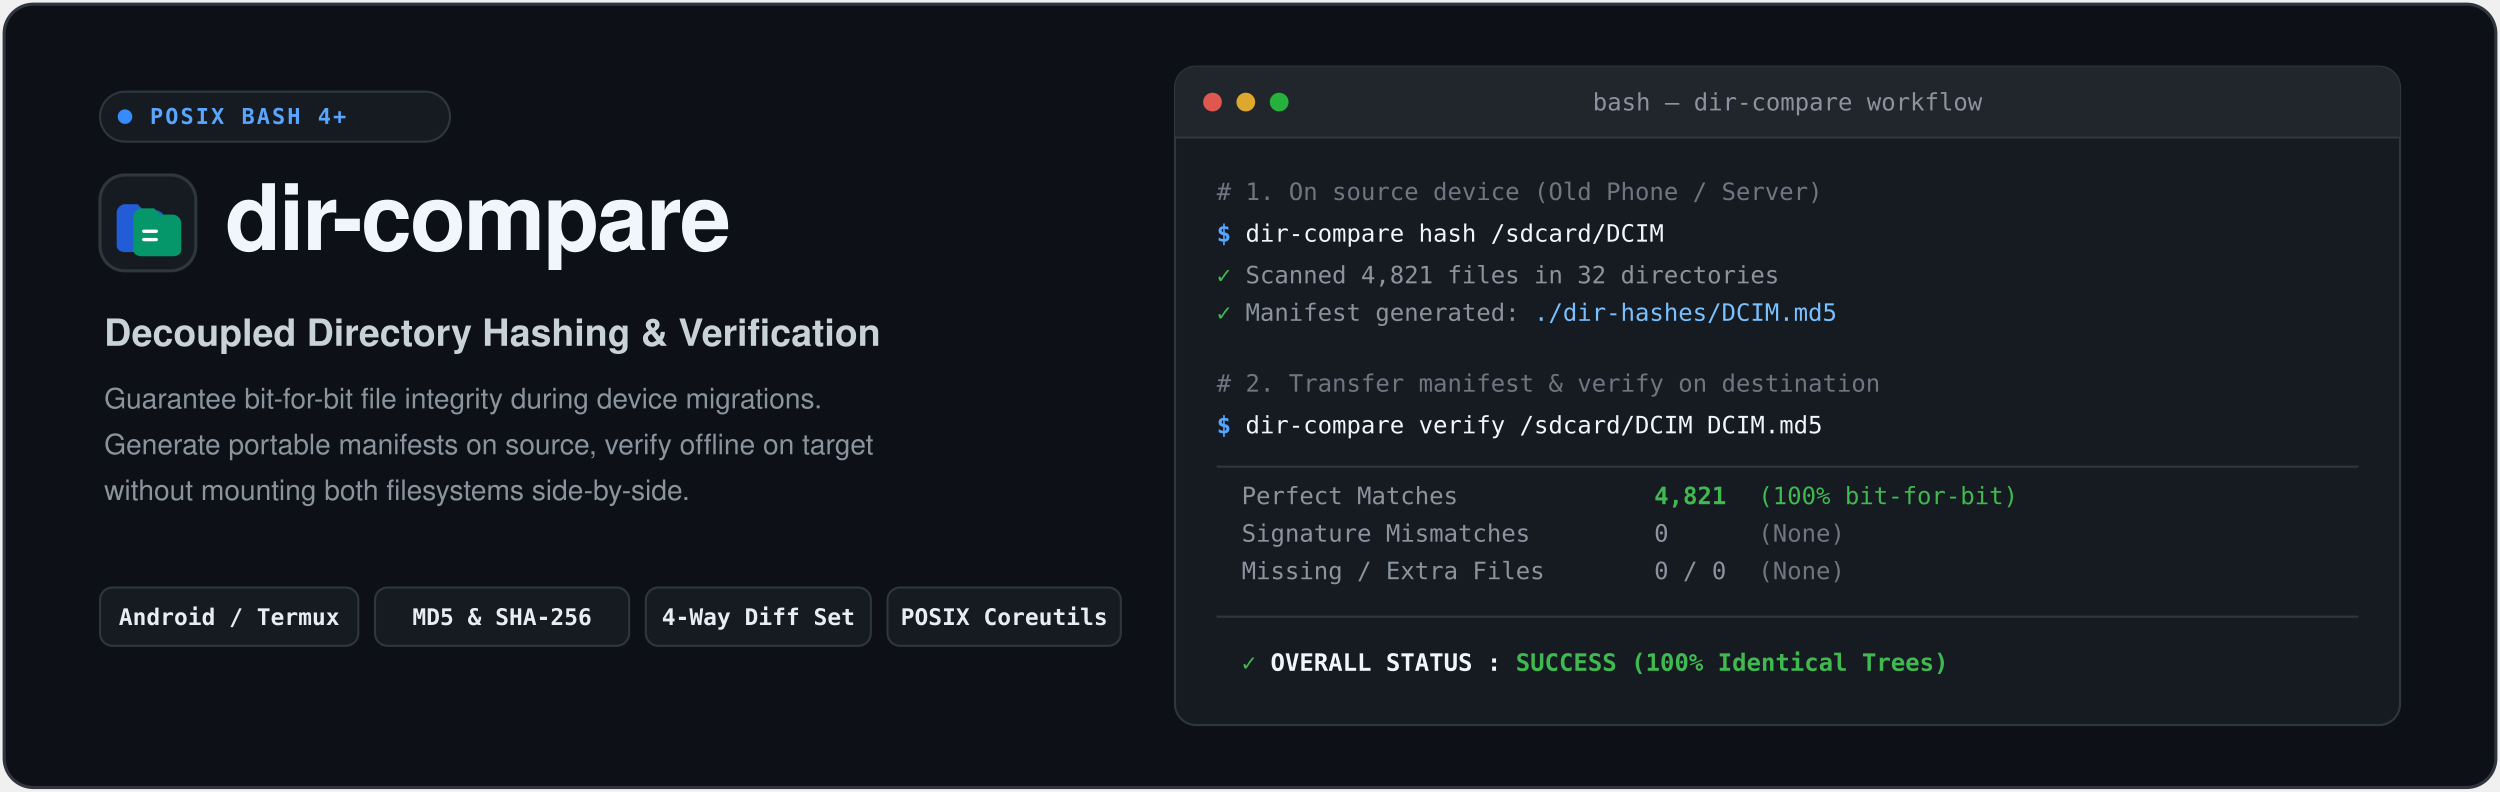
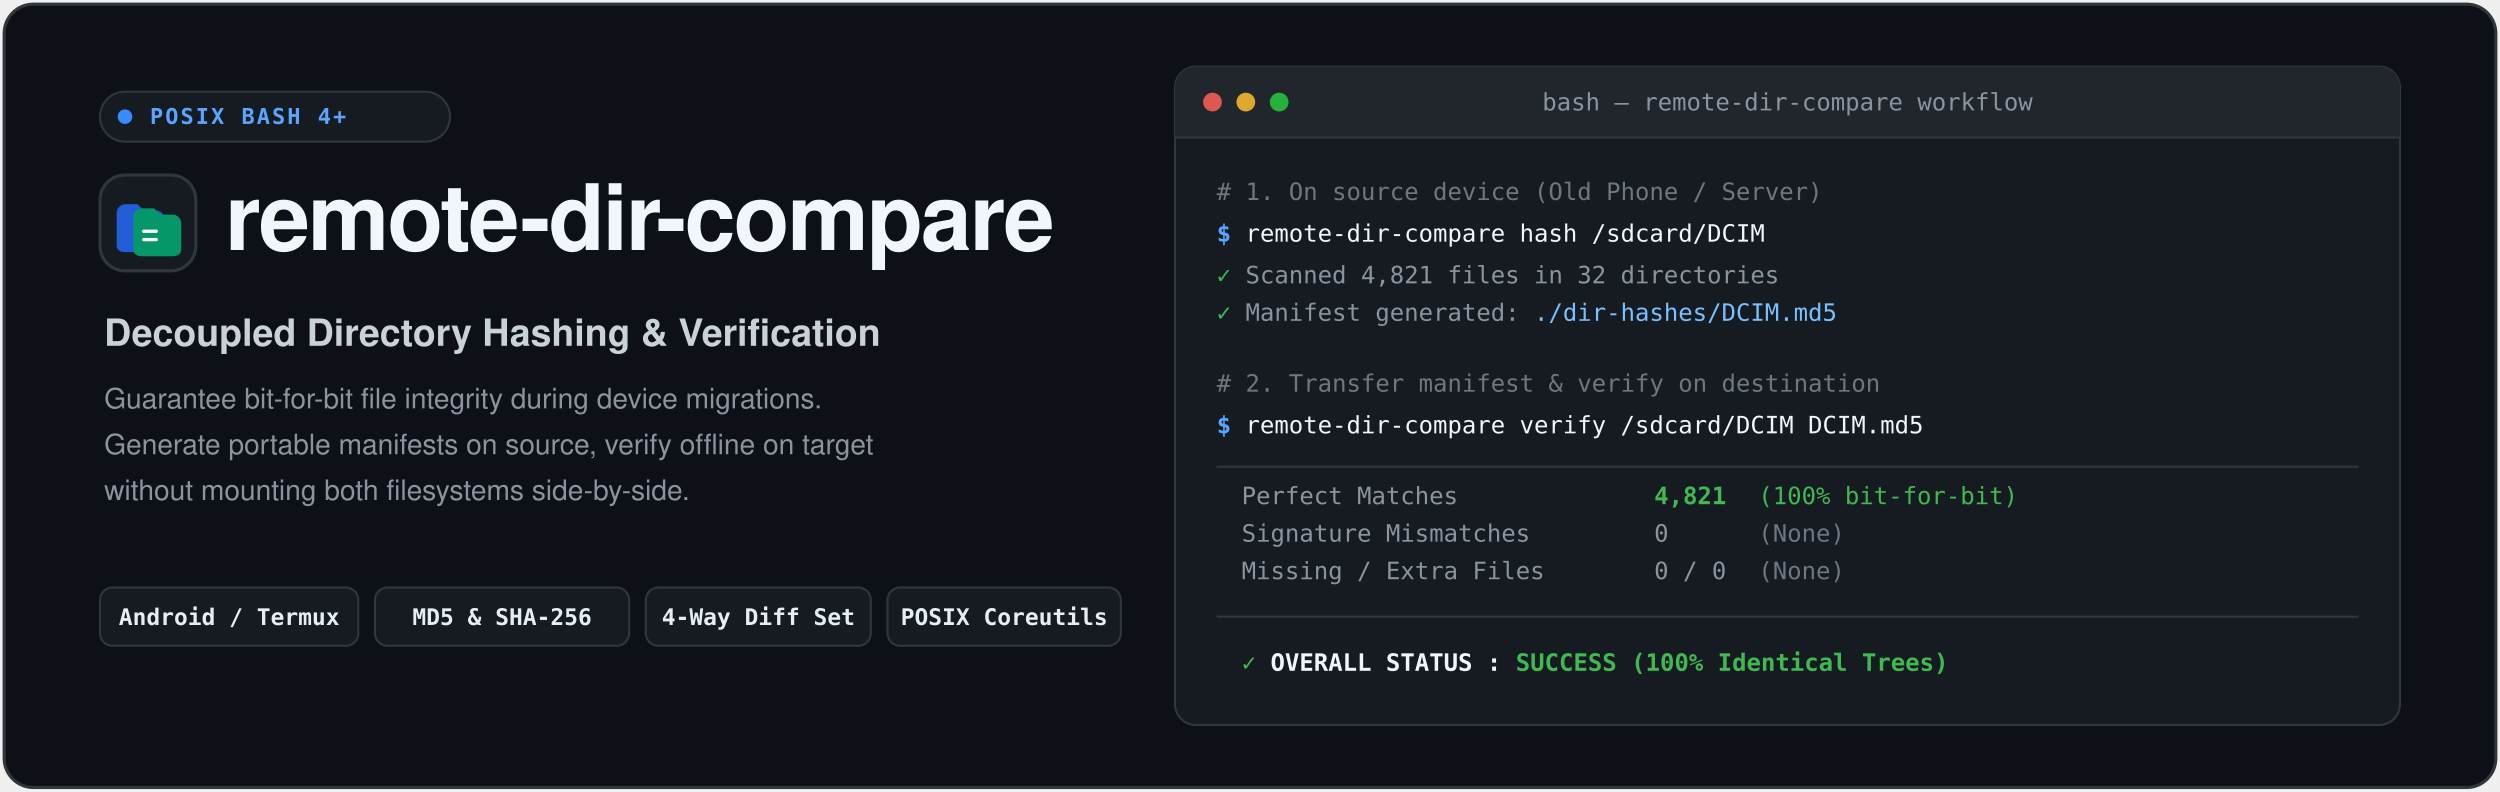
<svg xmlns="http://www.w3.org/2000/svg" viewBox="0 0 1200 380" width="100%" height="100%">
  <rect x="2" y="2" width="1196" height="376" rx="14" fill="#0d1117" stroke="#30363d" stroke-width="1.5" />
  <g transform="translate(48, 44)">
    <g transform="translate(0, 0)">
      <rect x="0" y="0" width="168" height="24" rx="12" fill="#161b22" stroke="#30363d" stroke-width="1" />
      <circle cx="12" cy="12" r="3.5" fill="#388bfd" />
      <text x="24" y="15.5" font-family="ui-monospace, SFMono-Regular, Menlo, Monaco, Consolas, monospace" font-size="10.5" font-weight="700" fill="#58a6ff" letter-spacing="1">POSIX BASH 4+</text>
    </g>
    <g transform="translate(0, 36)">
      <g transform="translate(0, 4)">
        <rect x="0" y="0" width="46" height="46" rx="12" fill="#161b22" stroke="#30363d" stroke-width="1.5" />
        <path d="M 8 18 C 8 16 10 14 12 14 L 18 14 L 21 17 L 27 17 C 29 17 31 19 31 21 L 31 34 C 31 36 29 37 27 37 L 12 37 C 10 37 8 36 8 34 Z" fill="#2563eb" opacity="0.9" />
        <path d="M 16 20 C 16 18 18 16 20 16 L 26 16 L 29 19 L 35 19 C 37 19 39 21 39 23 L 39 36 C 39 38 37 39 35 39 L 20 39 C 18 39 16 38 16 36 Z" fill="#059669" />
        <line x1="21" y1="27" x2="27" y2="27" stroke="#ffffff" stroke-width="1.6" stroke-linecap="round" />
        <line x1="21" y1="31" x2="27" y2="31" stroke="#ffffff" stroke-width="1.6" stroke-linecap="round" />
      </g>
-       <text x="60" y="40" font-family="-apple-system, BlinkMacSystemFont, 'Segoe UI', Helvetica, Arial, sans-serif" font-size="44" font-weight="800" fill="#f0f6fc" letter-spacing="-1">dir-compare</text>
+       <text x="60" y="40" font-family="-apple-system, BlinkMacSystemFont, 'Segoe UI', Helvetica, Arial, sans-serif" font-size="44" font-weight="800" fill="#f0f6fc" letter-spacing="-1">remote-dir-compare</text>
    </g>
    <text x="2" y="122" font-family="-apple-system, BlinkMacSystemFont, 'Segoe UI', Helvetica, Arial, sans-serif" font-size="18" font-weight="600" fill="#c9d1d9">
      Decoupled Directory Hashing &amp; Verification
    </text>
    <g transform="translate(2, 152)" font-family="-apple-system, BlinkMacSystemFont, 'Segoe UI', Helvetica, Arial, sans-serif" font-size="13.5" fill="#8b949e">
      <text x="0" y="0">Guarantee bit-for-bit file integrity during device migrations.</text>
      <text x="0" y="22">Generate portable manifests on source, verify offline on target</text>
      <text x="0" y="44">without mounting both filesystems side-by-side.</text>
    </g>
    <g transform="translate(0, 238)">
      <g transform="translate(0, 0)">
        <rect x="0" y="0" width="124" height="28" rx="6" fill="#161b22" stroke="#30363d" stroke-width="1" />
        <text x="62" y="18" font-family="ui-monospace, SFMono-Regular, Menlo, monospace" font-size="11" font-weight="600" fill="#e6edf3" text-anchor="middle">Android / Termux</text>
      </g>
      <g transform="translate(132, 0)">
        <rect x="0" y="0" width="122" height="28" rx="6" fill="#161b22" stroke="#30363d" stroke-width="1" />
        <text x="61" y="18" font-family="ui-monospace, SFMono-Regular, Menlo, monospace" font-size="11" font-weight="600" fill="#e6edf3" text-anchor="middle">MD5 &amp; SHA-256</text>
      </g>
      <g transform="translate(262, 0)">
        <rect x="0" y="0" width="108" height="28" rx="6" fill="#161b22" stroke="#30363d" stroke-width="1" />
        <text x="54" y="18" font-family="ui-monospace, SFMono-Regular, Menlo, monospace" font-size="11" font-weight="600" fill="#e6edf3" text-anchor="middle">4-Way Diff Set</text>
      </g>
      <g transform="translate(378, 0)">
        <rect x="0" y="0" width="112" height="28" rx="6" fill="#161b22" stroke="#30363d" stroke-width="1" />
        <text x="56" y="18" font-family="ui-monospace, SFMono-Regular, Menlo, monospace" font-size="11" font-weight="600" fill="#e6edf3" text-anchor="middle">POSIX Coreutils</text>
      </g>
    </g>
  </g>
  <g transform="translate(564, 32)">
    <rect x="0" y="0" width="588" height="316" rx="10" fill="#161b22" stroke="#30363d" stroke-width="1" />
    <path d="M 0 10 C 0 4.48 4.48 0 10 0 L 578 0 C 583.52 0 588 4.48 588 10 L 588 34 L 0 34 Z" fill="#21262d" />
    <line x1="0" y1="34" x2="588" y2="34" stroke="#30363d" stroke-width="1" />
    <circle cx="18" cy="17" r="4.5" fill="#ff5f56" opacity="0.85" />
    <circle cx="34" cy="17" r="4.5" fill="#ffbd2e" opacity="0.85" />
    <circle cx="50" cy="17" r="4.5" fill="#27c93f" opacity="0.85" />
    <text x="294" y="21" fill="#8b949e" font-family="ui-monospace, SFMono-Regular, Menlo, monospace" font-size="11.5" font-weight="500" text-anchor="middle">
-       bash — dir-compare workflow
+       bash — remote-dir-compare workflow
    </text>
    <g transform="translate(20, 52)" font-family="ui-monospace, SFMono-Regular, Menlo, Monaco, Consolas, monospace" font-size="11.5">
      <text x="0" y="12" fill="#6e7681"># 1. On source device (Old Phone / Server)</text>
      <text x="0" y="32">
        <tspan fill="#58a6ff" font-weight="700">$</tspan>
-         <tspan fill="#f0f6fc"> dir-compare hash /sdcard/DCIM</tspan>
+         <tspan fill="#f0f6fc"> remote-dir-compare hash /sdcard/DCIM</tspan>
      </text>
      <text x="0" y="52" fill="#8b949e">
        <tspan fill="#3fb950">✓</tspan>
        <tspan fill="#8b949e"> Scanned 4,821 files in 32 directories</tspan>
      </text>
      <text x="0" y="70" fill="#8b949e">
        <tspan fill="#3fb950">✓</tspan>
        <tspan fill="#8b949e"> Manifest generated: </tspan>
        <tspan fill="#79c0ff">./dir-hashes/DCIM.md5</tspan>
      </text>
      <text x="0" y="104" fill="#6e7681"># 2. Transfer manifest &amp; verify on destination</text>
      <text x="0" y="124">
        <tspan fill="#58a6ff" font-weight="700">$</tspan>
-         <tspan fill="#f0f6fc"> dir-compare verify /sdcard/DCIM DCIM.md5</tspan>
+         <tspan fill="#f0f6fc"> remote-dir-compare verify /sdcard/DCIM DCIM.md5</tspan>
      </text>
      <line x1="0" y1="140" x2="548" y2="140" stroke="#30363d" stroke-width="1" />
      <g transform="translate(0, 158)">
        <text x="12" y="0" fill="#8b949e">Perfect Matches</text>
        <text x="210" y="0" fill="#3fb950" font-weight="700">4,821</text>
        <text x="260" y="0" fill="#3fb950">(100% bit-for-bit)</text>
        <text x="12" y="18" fill="#8b949e">Signature Mismatches</text>
        <text x="210" y="18" fill="#8b949e">0</text>
        <text x="260" y="18" fill="#6e7681">(None)</text>
        <text x="12" y="36" fill="#8b949e">Missing / Extra Files</text>
        <text x="210" y="36" fill="#8b949e">0 / 0</text>
        <text x="260" y="36" fill="#6e7681">(None)</text>
      </g>
      <line x1="0" y1="212" x2="548" y2="212" stroke="#30363d" stroke-width="1" />
      <g transform="translate(0, 226)">
        <text x="12" y="12" fill="#3fb950" font-weight="700">
          <tspan fill="#3fb950">✓</tspan>
          <tspan fill="#f0f6fc"> OVERALL STATUS : </tspan>
          <tspan fill="#3fb950">SUCCESS (100% Identical Trees)</tspan>
        </text>
      </g>
    </g>
  </g>
</svg>
